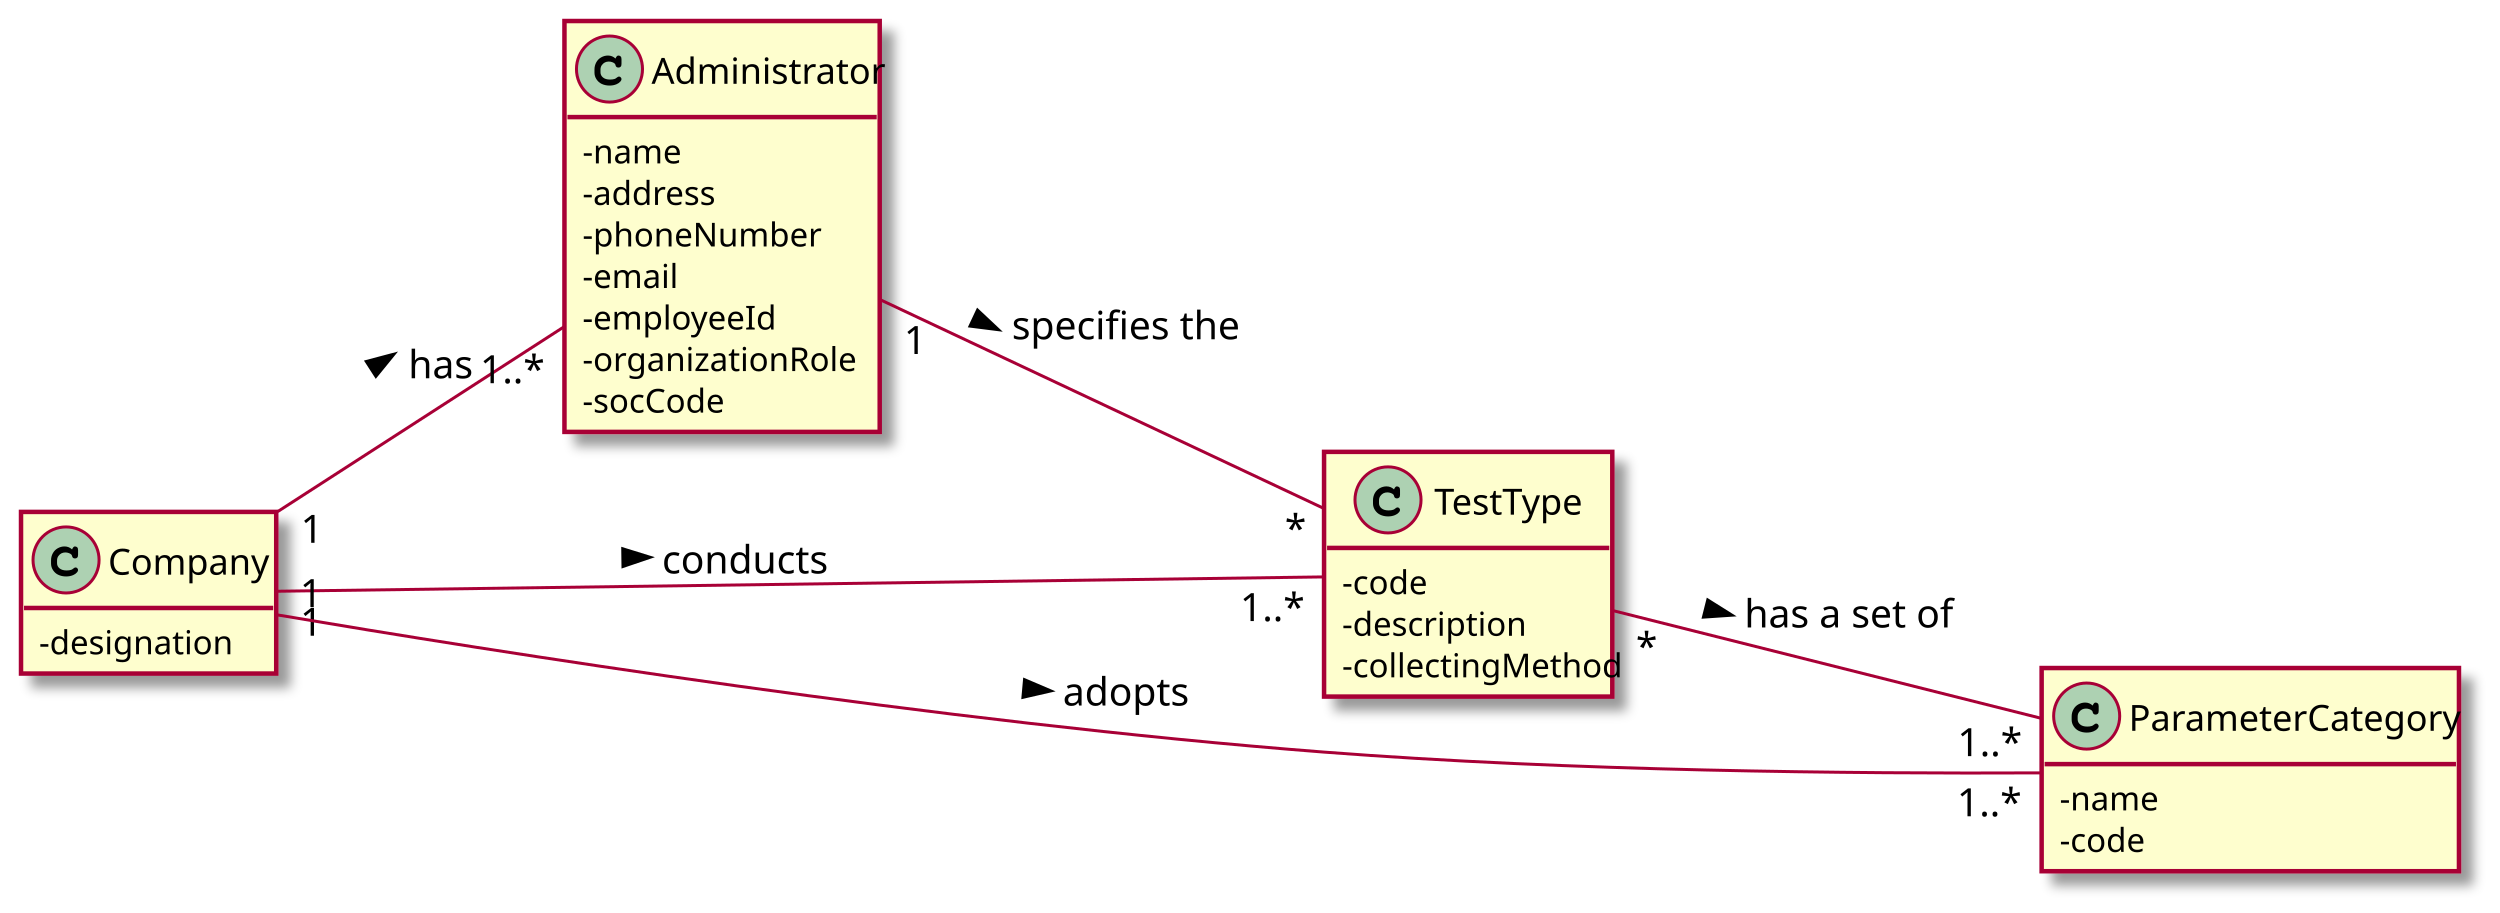
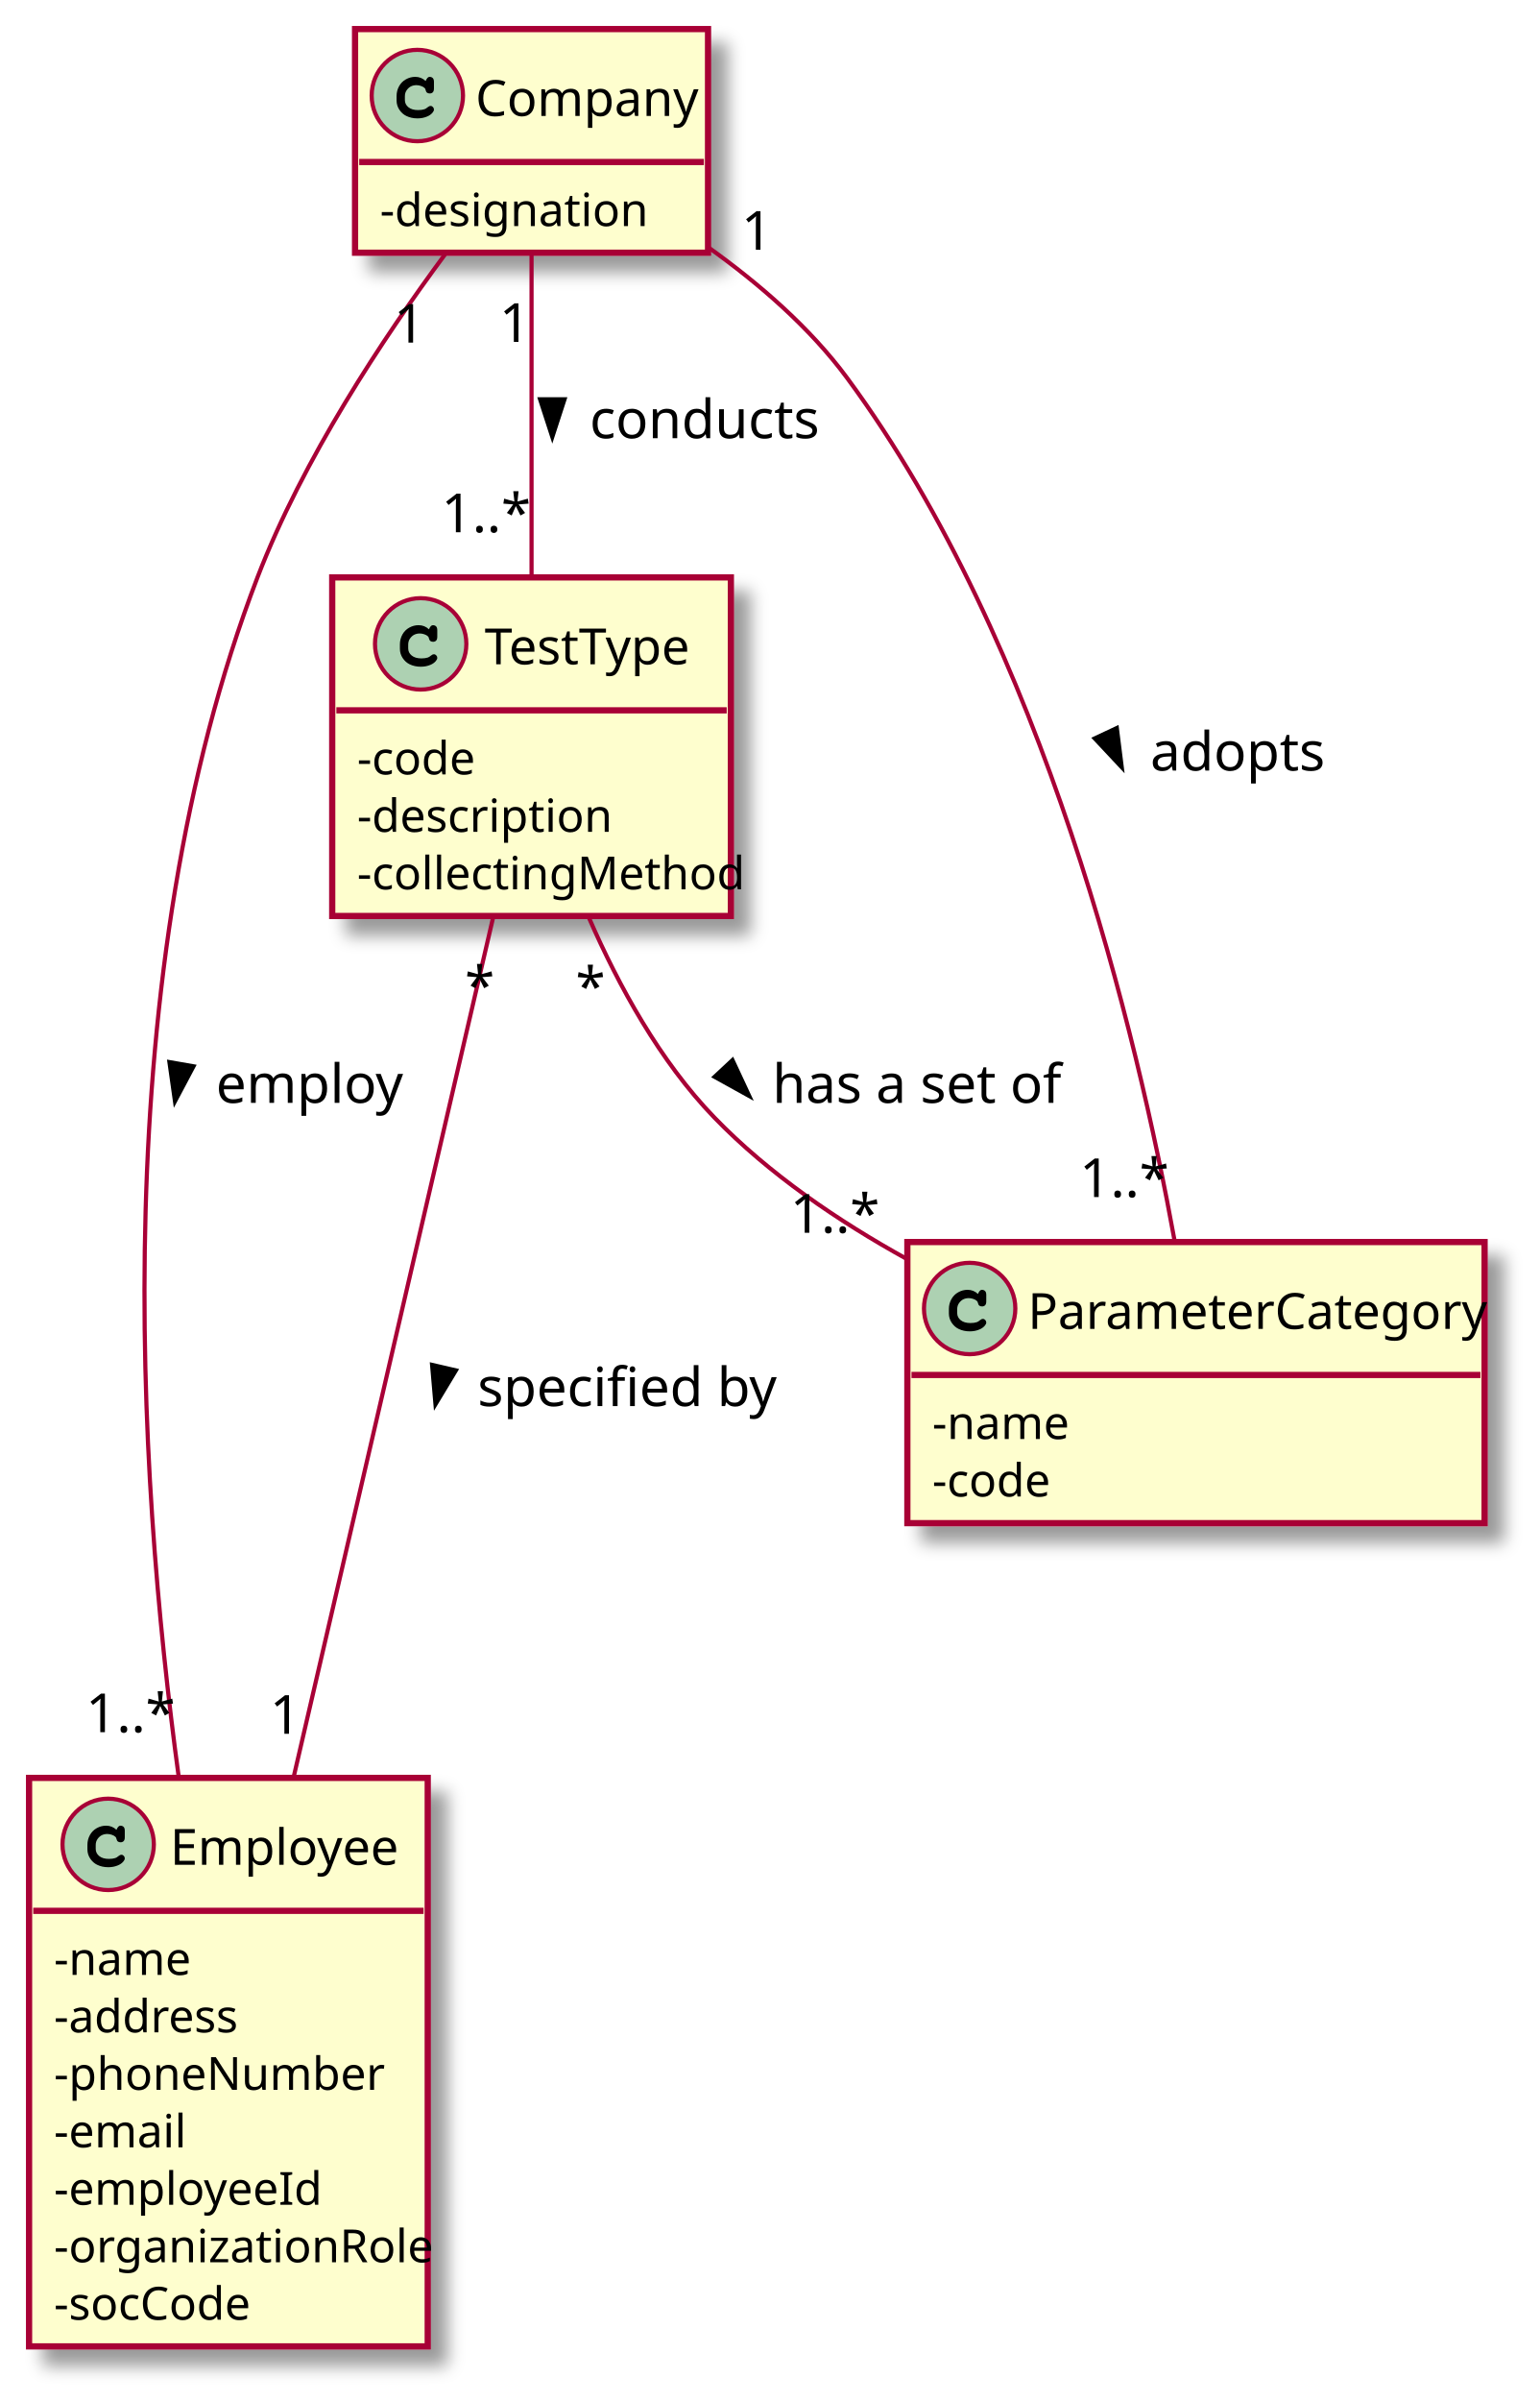
- <svg xmlns="http://www.w3.org/2000/svg" contentScriptType="application/ecmascript" contentStyleType="text/css" height="456px" preserveAspectRatio="none" style="width:1249px;height:456px;" version="1.1" viewBox="0 0 1249 456" width="1249.5px" zoomAndPan="magnify">
+ <svg xmlns="http://www.w3.org/2000/svg" contentScriptType="application/ecmascript" contentStyleType="text/css" height="867px" preserveAspectRatio="none" style="width:556px;height:867px;" version="1.1" viewBox="0 0 556 867" width="556.5px" zoomAndPan="magnify">
  <defs>
-     <filter height="300%" id="f11lqri7yedr7x" width="300%" x="-1" y="-1">
+     <filter height="300%" id="f18g5qzd1qqbgd" width="300%" x="-1" y="-1">
      <feGaussianBlur result="blurOut" stdDeviation="3.0" />
      <feColorMatrix in="blurOut" result="blurOut2" type="matrix" values="0 0 0 0 0 0 0 0 0 0 0 0 0 0 0 0 0 0 .4 0" />
      <feOffset dx="6.0" dy="6.0" in="blurOut2" result="blurOut3" />
      <feBlend in="SourceGraphic" in2="blurOut3" mode="normal" />
    </filter>
  </defs>
  <g>
-     <rect codeLine="5" fill="#FEFECE" filter="url(#f11lqri7yedr7x)" height="80.754" id="Company" style="stroke:#A80036;stroke-width:2.25;" width="127.5" x="10.5" y="255.75" />
-     <ellipse cx="33" cy="279.75" fill="#ADD1B2" rx="16.5" ry="16.5" style="stroke:#A80036;stroke-width:1.5;" />
-     <path d="M36,274.5 Q36.305,273.75 36.656,273.375 Q37.008,273 37.406,273 Q38.109,273 38.555,273.422 Q39,273.844 39,274.828 L39,277.172 Q39,278.156 38.578,278.578 Q38.156,279 37.5,279 Q36.914,279 36.539,278.742 Q36.164,278.484 36,277.805 Q35.93,277.336 35.672,277.078 Q35.203,276.586 34.359,276.305 Q33.516,276 32.672,276 Q31.617,276 30.727,276.422 Q29.859,276.844 29.18,277.781 Q28.5,278.719 28.5,280.008 L28.5,281.391 Q28.5,282.938 29.766,283.969 Q31.031,285 33.281,285 Q34.617,285 35.555,284.695 Q36.094,284.531 36.703,283.992 Q37.102,283.688 37.312,283.594 Q37.523,283.5 37.781,283.5 Q38.273,283.5 38.625,283.898 Q39,284.273 39,284.812 Q39,285.328 38.484,285.938 Q37.734,286.828 36.539,287.32 Q34.969,288 33.047,288 Q30.797,288 28.992,287.109 Q27.539,286.406 26.508,284.883 Q25.5,283.359 25.5,281.555 L25.5,279.914 Q25.5,278.039 26.391,276.398 Q27.305,274.758 28.875,273.891 Q30.469,273 32.25,273 Q33.328,273 34.266,273.375 Q35.203,273.75 36,274.5 Z " fill="#000000" />
-     <text fill="#000000" font-family="sans-serif" font-size="18" lengthAdjust="spacing" textLength="79.5" x="54" y="287.115">Company</text>
-     <line style="stroke:#A80036;stroke-width:2.25;" x1="12" x2="136.5" y1="303.75" y2="303.75" />
-     <text fill="#000000" font-family="sans-serif" font-size="16.5" lengthAdjust="spacing" textLength="88.5" x="19.5" y="326.878">-designation</text>
-     <rect codeLine="10" fill="#FEFECE" filter="url(#f11lqri7yedr7x)" height="205.277" id="Administrator" style="stroke:#A80036;stroke-width:2.25;" width="157.5" x="282" y="10.5" />
-     <ellipse cx="304.5" cy="34.5" fill="#ADD1B2" rx="16.5" ry="16.5" style="stroke:#A80036;stroke-width:1.5;" />
-     <path d="M307.5,29.25 Q307.805,28.5 308.156,28.125 Q308.508,27.75 308.906,27.75 Q309.609,27.75 310.055,28.172 Q310.5,28.594 310.5,29.578 L310.5,31.922 Q310.5,32.906 310.078,33.328 Q309.656,33.75 309,33.75 Q308.414,33.75 308.039,33.492 Q307.664,33.234 307.5,32.555 Q307.43,32.086 307.172,31.828 Q306.703,31.336 305.859,31.055 Q305.016,30.75 304.172,30.75 Q303.117,30.75 302.227,31.172 Q301.359,31.594 300.68,32.531 Q300,33.469 300,34.758 L300,36.141 Q300,37.688 301.266,38.719 Q302.531,39.75 304.781,39.75 Q306.117,39.75 307.055,39.445 Q307.594,39.281 308.203,38.742 Q308.602,38.438 308.812,38.344 Q309.023,38.25 309.281,38.25 Q309.773,38.25 310.125,38.648 Q310.5,39.023 310.5,39.562 Q310.5,40.078 309.984,40.688 Q309.234,41.578 308.039,42.07 Q306.469,42.75 304.547,42.75 Q302.297,42.75 300.492,41.859 Q299.039,41.156 298.008,39.633 Q297,38.109 297,36.305 L297,34.664 Q297,32.789 297.891,31.148 Q298.805,29.508 300.375,28.641 Q301.969,27.75 303.75,27.75 Q304.828,27.75 305.766,28.125 Q306.703,28.5 307.5,29.25 Z " fill="#000000" />
-     <text fill="#000000" font-family="sans-serif" font-size="18" lengthAdjust="spacing" textLength="109.5" x="325.5" y="41.865">Administrator</text>
-     <line style="stroke:#A80036;stroke-width:2.25;" x1="283.5" x2="438" y1="58.5" y2="58.5" />
-     <text fill="#000000" font-family="sans-serif" font-size="16.5" lengthAdjust="spacing" textLength="45" x="291" y="81.628">-name</text>
-     <text fill="#000000" font-family="sans-serif" font-size="16.5" lengthAdjust="spacing" textLength="66" x="291" y="102.382">-address</text>
-     <text fill="#000000" font-family="sans-serif" font-size="16.5" lengthAdjust="spacing" textLength="106.5" x="291" y="123.136">-phoneNumber</text>
-     <text fill="#000000" font-family="sans-serif" font-size="16.5" lengthAdjust="spacing" textLength="42" x="291" y="143.89">-email</text>
-     <text fill="#000000" font-family="sans-serif" font-size="16.5" lengthAdjust="spacing" textLength="87" x="291" y="164.644">-employeeId</text>
-     <text fill="#000000" font-family="sans-serif" font-size="16.5" lengthAdjust="spacing" textLength="126" x="291" y="185.398">-organizationRole</text>
-     <text fill="#000000" font-family="sans-serif" font-size="16.5" lengthAdjust="spacing" textLength="70.5" x="291" y="206.152">-socCode</text>
-     <rect codeLine="20" fill="#FEFECE" filter="url(#f11lqri7yedr7x)" height="122.262" id="TestType" style="stroke:#A80036;stroke-width:2.25;" width="144" x="661.5" y="225.75" />
-     <ellipse cx="693.45" cy="249.75" fill="#ADD1B2" rx="16.5" ry="16.5" style="stroke:#A80036;stroke-width:1.5;" />
-     <path d="M696.45,244.5 Q696.755,243.75 697.106,243.375 Q697.458,243 697.856,243 Q698.559,243 699.005,243.422 Q699.45,243.844 699.45,244.828 L699.45,247.172 Q699.45,248.156 699.028,248.578 Q698.606,249 697.95,249 Q697.364,249 696.989,248.742 Q696.614,248.484 696.45,247.805 Q696.38,247.336 696.122,247.078 Q695.653,246.586 694.809,246.305 Q693.966,246 693.122,246 Q692.067,246 691.177,246.422 Q690.309,246.844 689.63,247.781 Q688.95,248.719 688.95,250.008 L688.95,251.391 Q688.95,252.938 690.216,253.969 Q691.481,255 693.731,255 Q695.067,255 696.005,254.695 Q696.544,254.531 697.153,253.992 Q697.552,253.688 697.763,253.594 Q697.973,253.5 698.231,253.5 Q698.723,253.5 699.075,253.898 Q699.45,254.273 699.45,254.812 Q699.45,255.328 698.934,255.938 Q698.184,256.828 696.989,257.32 Q695.419,258 693.497,258 Q691.247,258 689.442,257.109 Q687.989,256.406 686.958,254.883 Q685.95,253.359 685.95,251.555 L685.95,249.914 Q685.95,248.039 686.841,246.398 Q687.755,244.758 689.325,243.891 Q690.919,243 692.7,243 Q693.778,243 694.716,243.375 Q695.653,243.75 696.45,244.5 Z " fill="#000000" />
-     <text fill="#000000" font-family="sans-serif" font-size="18" lengthAdjust="spacing" textLength="75" x="716.55" y="257.115">TestType</text>
-     <line style="stroke:#A80036;stroke-width:2.25;" x1="663" x2="804" y1="273.75" y2="273.75" />
-     <text fill="#000000" font-family="sans-serif" font-size="16.5" lengthAdjust="spacing" textLength="42" x="670.5" y="296.878">-code</text>
-     <text fill="#000000" font-family="sans-serif" font-size="16.5" lengthAdjust="spacing" textLength="85.5" x="670.5" y="317.632">-description</text>
-     <text fill="#000000" font-family="sans-serif" font-size="16.5" lengthAdjust="spacing" textLength="126" x="670.5" y="338.386">-collectingMethod</text>
-     <rect codeLine="27" fill="#FEFECE" filter="url(#f11lqri7yedr7x)" height="101.508" id="ParameterCategory" style="stroke:#A80036;stroke-width:2.25;" width="208.5" x="1020" y="333.75" />
-     <ellipse cx="1042.5" cy="357.75" fill="#ADD1B2" rx="16.5" ry="16.5" style="stroke:#A80036;stroke-width:1.5;" />
-     <path d="M1045.5,352.5 Q1045.805,351.75 1046.156,351.375 Q1046.508,351 1046.906,351 Q1047.609,351 1048.055,351.422 Q1048.5,351.844 1048.5,352.828 L1048.5,355.172 Q1048.5,356.156 1048.078,356.578 Q1047.656,357 1047,357 Q1046.414,357 1046.039,356.742 Q1045.664,356.484 1045.5,355.805 Q1045.43,355.336 1045.172,355.078 Q1044.703,354.586 1043.859,354.305 Q1043.016,354 1042.172,354 Q1041.117,354 1040.227,354.422 Q1039.359,354.844 1038.68,355.781 Q1038,356.719 1038,358.008 L1038,359.391 Q1038,360.938 1039.266,361.969 Q1040.531,363 1042.781,363 Q1044.117,363 1045.055,362.695 Q1045.594,362.531 1046.203,361.992 Q1046.602,361.688 1046.812,361.594 Q1047.023,361.5 1047.281,361.5 Q1047.773,361.5 1048.125,361.898 Q1048.5,362.273 1048.5,362.812 Q1048.5,363.328 1047.984,363.938 Q1047.234,364.828 1046.039,365.32 Q1044.469,366 1042.547,366 Q1040.297,366 1038.492,365.109 Q1037.039,364.406 1036.008,362.883 Q1035,361.359 1035,359.555 L1035,357.914 Q1035,356.039 1035.891,354.398 Q1036.805,352.758 1038.375,351.891 Q1039.969,351 1041.75,351 Q1042.828,351 1043.766,351.375 Q1044.703,351.75 1045.5,352.5 Z " fill="#000000" />
-     <text fill="#000000" font-family="sans-serif" font-size="18" lengthAdjust="spacing" textLength="160.5" x="1063.5" y="365.115">ParameterCategory</text>
-     <line style="stroke:#A80036;stroke-width:2.25;" x1="1021.5" x2="1227" y1="381.75" y2="381.75" />
-     <text fill="#000000" font-family="sans-serif" font-size="16.5" lengthAdjust="spacing" textLength="45" x="1029" y="404.878">-name</text>
-     <text fill="#000000" font-family="sans-serif" font-size="16.5" lengthAdjust="spacing" textLength="42" x="1029" y="425.632">-code</text>
-     <path codeLine="33" d="M138.675,255.63 C180.915,228.36 236.865,192.255 281.85,163.215 " fill="none" id="Company-Administrator" style="stroke:#A80036;stroke-width:1.5;" />
-     <polygon fill="#000000" points="196.801,176.946,183.011,180.6,187.793,188.008,196.801,176.946" style="stroke:#000000;stroke-width:1.5;" />
-     <text fill="#000000" font-family="sans-serif" font-size="19.5" lengthAdjust="spacing" textLength="31.5" x="204" y="188.993">has</text>
-     <text fill="#000000" font-family="sans-serif" font-size="19.5" lengthAdjust="spacing" textLength="10.5" x="150.215" y="271.197">1</text>
-     <text fill="#000000" font-family="sans-serif" font-size="19.5" lengthAdjust="spacing" textLength="30" x="239.819" y="191.445">1..*</text>
-     <path codeLine="34" d="M138.075,295.395 C260.625,293.715 532.17,289.995 661.23,288.225 " fill="none" id="Company-TestType" style="stroke:#A80036;stroke-width:1.5;" />
-     <polygon fill="#000000" points="324.749,278.411,311.123,274.189,311.243,283.005,324.749,278.411" style="stroke:#000000;stroke-width:1.5;" />
-     <text fill="#000000" font-family="sans-serif" font-size="19.5" lengthAdjust="spacing" textLength="79.5" x="330.75" y="286.493">conducts</text>
-     <text fill="#000000" font-family="sans-serif" font-size="19.5" lengthAdjust="spacing" textLength="10.5" x="149.947" y="317.62">1</text>
-     <text fill="#000000" font-family="sans-serif" font-size="19.5" lengthAdjust="spacing" textLength="30" x="619.503" y="310.296">1..*</text>
-     <path codeLine="35" d="M138.345,307.17 C245.205,325.26 469.905,360.93 661.5,375.75 C784.47,385.26 926.415,386.595 1020,386.13 " fill="none" id="Company-ParameterCategory" style="stroke:#A80036;stroke-width:1.5;" />
-     <polygon fill="#000000" points="524.97,345.183,511.85,339.582,511.063,348.363,524.97,345.183" style="stroke:#000000;stroke-width:1.5;" />
-     <text fill="#000000" font-family="sans-serif" font-size="19.5" lengthAdjust="spacing" textLength="58.5" x="531" y="352.493">adopts</text>
-     <text fill="#000000" font-family="sans-serif" font-size="19.5" lengthAdjust="spacing" textLength="10.5" x="149.83" y="303.298">1</text>
-     <text fill="#000000" font-family="sans-serif" font-size="19.5" lengthAdjust="spacing" textLength="30" x="977.702" y="407.805">1..*</text>
-     <path codeLine="36" d="M439.755,149.73 C505.2,180.525 598.095,224.235 661.47,254.055 " fill="none" id="Administrator-TestType" style="stroke:#A80036;stroke-width:1.5;" />
-     <polygon fill="#000000" points="498.786,164.707,488.387,154.941,484.633,162.919,498.786,164.707" style="stroke:#000000;stroke-width:1.5;" />
-     <text fill="#000000" font-family="sans-serif" font-size="19.5" lengthAdjust="spacing" textLength="109.5" x="505.5" y="169.493">specifies the</text>
-     <text fill="#000000" font-family="sans-serif" font-size="19.5" lengthAdjust="spacing" textLength="10.5" x="451.603" y="176.843">1</text>
-     <text fill="#000000" font-family="sans-serif" font-size="19.5" lengthAdjust="spacing" textLength="7.5" x="641.893" y="271.021">*</text>
-     <path codeLine="37" d="M805.665,305.025 C865.515,320.07 952.125,341.85 1019.7,358.845 " fill="none" id="TestType-ParameterCategory" style="stroke:#A80036;stroke-width:1.5;" />
-     <polygon fill="#000000" points="865.274,307.343,853.191,299.759,851.04,308.309,865.274,307.343" style="stroke:#000000;stroke-width:1.5;" />
-     <text fill="#000000" font-family="sans-serif" font-size="19.5" lengthAdjust="spacing" textLength="102" x="871.5" y="313.493">has a set of</text>
-     <text fill="#000000" font-family="sans-serif" font-size="19.5" lengthAdjust="spacing" textLength="7.5" x="817.289" y="329.924">*</text>
-     <text fill="#000000" font-family="sans-serif" font-size="19.5" lengthAdjust="spacing" textLength="30" x="977.932" y="377.769">1..*</text>
+     <rect codeLine="5" fill="#FEFECE" filter="url(#f18g5qzd1qqbgd)" height="80.754" id="Company" style="stroke:#A80036;stroke-width:2.25;" width="127.5" x="128.25" y="10.5" />
+     <ellipse cx="150.75" cy="34.5" fill="#ADD1B2" rx="16.5" ry="16.5" style="stroke:#A80036;stroke-width:1.5;" />
+     <path d="M153.75,29.25 Q154.055,28.5 154.406,28.125 Q154.758,27.75 155.156,27.75 Q155.859,27.75 156.305,28.172 Q156.75,28.594 156.75,29.578 L156.75,31.922 Q156.75,32.906 156.328,33.328 Q155.906,33.75 155.25,33.75 Q154.664,33.75 154.289,33.492 Q153.914,33.234 153.75,32.555 Q153.68,32.086 153.422,31.828 Q152.953,31.336 152.109,31.055 Q151.266,30.75 150.422,30.75 Q149.367,30.75 148.477,31.172 Q147.609,31.594 146.93,32.531 Q146.25,33.469 146.25,34.758 L146.25,36.141 Q146.25,37.688 147.516,38.719 Q148.781,39.75 151.031,39.75 Q152.367,39.75 153.305,39.445 Q153.844,39.281 154.453,38.742 Q154.852,38.438 155.062,38.344 Q155.273,38.25 155.531,38.25 Q156.023,38.25 156.375,38.648 Q156.75,39.023 156.75,39.562 Q156.75,40.078 156.234,40.688 Q155.484,41.578 154.289,42.07 Q152.719,42.75 150.797,42.75 Q148.547,42.75 146.742,41.859 Q145.289,41.156 144.258,39.633 Q143.25,38.109 143.25,36.305 L143.25,34.664 Q143.25,32.789 144.141,31.148 Q145.055,29.508 146.625,28.641 Q148.219,27.75 150,27.75 Q151.078,27.75 152.016,28.125 Q152.953,28.5 153.75,29.25 Z " fill="#000000" />
+     <text fill="#000000" font-family="sans-serif" font-size="18" lengthAdjust="spacing" textLength="79.5" x="171.75" y="41.865">Company</text>
+     <line style="stroke:#A80036;stroke-width:2.25;" x1="129.75" x2="254.25" y1="58.5" y2="58.5" />
+     <text fill="#000000" font-family="sans-serif" font-size="16.5" lengthAdjust="spacing" textLength="88.5" x="137.25" y="81.628">-designation</text>
+     <rect codeLine="10" fill="#FEFECE" filter="url(#f18g5qzd1qqbgd)" height="205.277" id="Employee" style="stroke:#A80036;stroke-width:2.25;" width="144" x="10.5" y="642" />
+     <ellipse cx="39.075" cy="666" fill="#ADD1B2" rx="16.5" ry="16.5" style="stroke:#A80036;stroke-width:1.5;" />
+     <path d="M42.075,660.75 Q42.38,660 42.731,659.625 Q43.083,659.25 43.481,659.25 Q44.184,659.25 44.63,659.672 Q45.075,660.094 45.075,661.078 L45.075,663.422 Q45.075,664.406 44.653,664.828 Q44.231,665.25 43.575,665.25 Q42.989,665.25 42.614,664.992 Q42.239,664.734 42.075,664.055 Q42.005,663.586 41.747,663.328 Q41.278,662.836 40.434,662.555 Q39.591,662.25 38.747,662.25 Q37.692,662.25 36.802,662.672 Q35.934,663.094 35.255,664.031 Q34.575,664.969 34.575,666.258 L34.575,667.641 Q34.575,669.188 35.841,670.219 Q37.106,671.25 39.356,671.25 Q40.692,671.25 41.63,670.945 Q42.169,670.781 42.778,670.242 Q43.177,669.938 43.388,669.844 Q43.598,669.75 43.856,669.75 Q44.348,669.75 44.7,670.148 Q45.075,670.523 45.075,671.062 Q45.075,671.578 44.559,672.188 Q43.809,673.078 42.614,673.57 Q41.044,674.25 39.122,674.25 Q36.872,674.25 35.067,673.359 Q33.614,672.656 32.583,671.133 Q31.575,669.609 31.575,667.805 L31.575,666.164 Q31.575,664.289 32.466,662.648 Q33.38,661.008 34.95,660.141 Q36.544,659.25 38.325,659.25 Q39.403,659.25 40.341,659.625 Q41.278,660 42.075,660.75 Z " fill="#000000" />
+     <text fill="#000000" font-family="sans-serif" font-size="18" lengthAdjust="spacing" textLength="82.5" x="61.425" y="673.365">Employee</text>
+     <line style="stroke:#A80036;stroke-width:2.25;" x1="12" x2="153" y1="690" y2="690" />
+     <text fill="#000000" font-family="sans-serif" font-size="16.5" lengthAdjust="spacing" textLength="45" x="19.5" y="713.128">-name</text>
+     <text fill="#000000" font-family="sans-serif" font-size="16.5" lengthAdjust="spacing" textLength="66" x="19.5" y="733.882">-address</text>
+     <text fill="#000000" font-family="sans-serif" font-size="16.5" lengthAdjust="spacing" textLength="106.5" x="19.5" y="754.636">-phoneNumber</text>
+     <text fill="#000000" font-family="sans-serif" font-size="16.5" lengthAdjust="spacing" textLength="42" x="19.5" y="775.39">-email</text>
+     <text fill="#000000" font-family="sans-serif" font-size="16.5" lengthAdjust="spacing" textLength="87" x="19.5" y="796.144">-employeeId</text>
+     <text fill="#000000" font-family="sans-serif" font-size="16.5" lengthAdjust="spacing" textLength="126" x="19.5" y="816.898">-organizationRole</text>
+     <text fill="#000000" font-family="sans-serif" font-size="16.5" lengthAdjust="spacing" textLength="70.5" x="19.5" y="837.652">-socCode</text>
+     <rect codeLine="20" fill="#FEFECE" filter="url(#f18g5qzd1qqbgd)" height="122.262" id="TestType" style="stroke:#A80036;stroke-width:2.25;" width="144" x="120" y="208.5" />
+     <ellipse cx="151.95" cy="232.5" fill="#ADD1B2" rx="16.5" ry="16.5" style="stroke:#A80036;stroke-width:1.5;" />
+     <path d="M154.95,227.25 Q155.255,226.5 155.606,226.125 Q155.958,225.75 156.356,225.75 Q157.059,225.75 157.505,226.172 Q157.95,226.594 157.95,227.578 L157.95,229.922 Q157.95,230.906 157.528,231.328 Q157.106,231.75 156.45,231.75 Q155.864,231.75 155.489,231.492 Q155.114,231.234 154.95,230.555 Q154.88,230.086 154.622,229.828 Q154.153,229.336 153.309,229.055 Q152.466,228.75 151.622,228.75 Q150.567,228.75 149.677,229.172 Q148.809,229.594 148.13,230.531 Q147.45,231.469 147.45,232.758 L147.45,234.141 Q147.45,235.688 148.716,236.719 Q149.981,237.75 152.231,237.75 Q153.567,237.75 154.505,237.445 Q155.044,237.281 155.653,236.742 Q156.052,236.438 156.262,236.344 Q156.473,236.25 156.731,236.25 Q157.223,236.25 157.575,236.648 Q157.95,237.023 157.95,237.562 Q157.95,238.078 157.434,238.688 Q156.684,239.578 155.489,240.07 Q153.919,240.75 151.997,240.75 Q149.747,240.75 147.942,239.859 Q146.489,239.156 145.458,237.633 Q144.45,236.109 144.45,234.305 L144.45,232.664 Q144.45,230.789 145.341,229.148 Q146.255,227.508 147.825,226.641 Q149.419,225.75 151.2,225.75 Q152.278,225.75 153.216,226.125 Q154.153,226.5 154.95,227.25 Z " fill="#000000" />
+     <text fill="#000000" font-family="sans-serif" font-size="18" lengthAdjust="spacing" textLength="75" x="175.05" y="239.865">TestType</text>
+     <line style="stroke:#A80036;stroke-width:2.25;" x1="121.5" x2="262.5" y1="256.5" y2="256.5" />
+     <text fill="#000000" font-family="sans-serif" font-size="16.5" lengthAdjust="spacing" textLength="42" x="129" y="279.628">-code</text>
+     <text fill="#000000" font-family="sans-serif" font-size="16.5" lengthAdjust="spacing" textLength="85.5" x="129" y="300.382">-description</text>
+     <text fill="#000000" font-family="sans-serif" font-size="16.5" lengthAdjust="spacing" textLength="126" x="129" y="321.136">-collectingMethod</text>
+     <rect codeLine="27" fill="#FEFECE" filter="url(#f18g5qzd1qqbgd)" height="101.508" id="ParameterCategory" style="stroke:#A80036;stroke-width:2.25;" width="208.5" x="327.75" y="448.5" />
+     <ellipse cx="350.25" cy="472.5" fill="#ADD1B2" rx="16.5" ry="16.5" style="stroke:#A80036;stroke-width:1.5;" />
+     <path d="M353.25,467.25 Q353.555,466.5 353.906,466.125 Q354.258,465.75 354.656,465.75 Q355.359,465.75 355.805,466.172 Q356.25,466.594 356.25,467.578 L356.25,469.922 Q356.25,470.906 355.828,471.328 Q355.406,471.75 354.75,471.75 Q354.164,471.75 353.789,471.492 Q353.414,471.234 353.25,470.555 Q353.18,470.086 352.922,469.828 Q352.453,469.336 351.609,469.055 Q350.766,468.75 349.922,468.75 Q348.867,468.75 347.977,469.172 Q347.109,469.594 346.43,470.531 Q345.75,471.469 345.75,472.758 L345.75,474.141 Q345.75,475.688 347.016,476.719 Q348.281,477.75 350.531,477.75 Q351.867,477.75 352.805,477.445 Q353.344,477.281 353.953,476.742 Q354.352,476.438 354.562,476.344 Q354.773,476.25 355.031,476.25 Q355.523,476.25 355.875,476.648 Q356.25,477.023 356.25,477.562 Q356.25,478.078 355.734,478.688 Q354.984,479.578 353.789,480.07 Q352.219,480.75 350.297,480.75 Q348.047,480.75 346.242,479.859 Q344.789,479.156 343.758,477.633 Q342.75,476.109 342.75,474.305 L342.75,472.664 Q342.75,470.789 343.641,469.148 Q344.555,467.508 346.125,466.641 Q347.719,465.75 349.5,465.75 Q350.578,465.75 351.516,466.125 Q352.453,466.5 353.25,467.25 Z " fill="#000000" />
+     <text fill="#000000" font-family="sans-serif" font-size="18" lengthAdjust="spacing" textLength="160.5" x="371.25" y="479.865">ParameterCategory</text>
+     <line style="stroke:#A80036;stroke-width:2.25;" x1="329.25" x2="534.75" y1="496.5" y2="496.5" />
+     <text fill="#000000" font-family="sans-serif" font-size="16.5" lengthAdjust="spacing" textLength="45" x="336.75" y="519.628">-name</text>
+     <text fill="#000000" font-family="sans-serif" font-size="16.5" lengthAdjust="spacing" textLength="42" x="336.75" y="540.382">-code</text>
+     <path codeLine="33" d="M160.77,91.83 C138.405,122.025 109.455,165.675 93,208.5 C38.22,351.09 49.515,531.225 64.575,641.79 " fill="none" id="Company-Employee" style="stroke:#A80036;stroke-width:1.5;" />
+     <polygon fill="#000000" points="63.208,397.651,69.888,385.046,61.203,383.527,63.208,397.651" style="stroke:#000000;stroke-width:1.5;" />
+     <text fill="#000000" font-family="sans-serif" font-size="19.5" lengthAdjust="spacing" textLength="63" x="78" y="398.243">employ</text>
+     <text fill="#000000" font-family="sans-serif" font-size="19.5" lengthAdjust="spacing" textLength="10.5" x="142.29" y="123.714">1</text>
+     <text fill="#000000" font-family="sans-serif" font-size="19.5" lengthAdjust="spacing" textLength="30" x="30.974" y="625.5">1..*</text>
+     <path codeLine="34" d="M192,91.62 C192,124.2 192,171.135 192,208.47 " fill="none" id="Company-TestType" style="stroke:#A80036;stroke-width:1.5;" />
+     <polygon fill="#000000" points="199.5,157.764,203.908,144.196,195.092,144.196,199.5,157.764" style="stroke:#000000;stroke-width:1.5;" />
+     <text fill="#000000" font-family="sans-serif" font-size="19.5" lengthAdjust="spacing" textLength="79.5" x="213" y="158.243">conducts</text>
+     <text fill="#000000" font-family="sans-serif" font-size="19.5" lengthAdjust="spacing" textLength="10.5" x="180.352" y="123.458">1</text>
+     <text fill="#000000" font-family="sans-serif" font-size="19.5" lengthAdjust="spacing" textLength="30" x="159.422" y="192.184">1..*</text>
+     <path codeLine="35" d="M255.885,89.34 C274.08,102.33 292.575,118.305 306,136.5 C377.415,233.31 410.835,373.935 424.275,448.02 " fill="none" id="Company-ParameterCategory" style="stroke:#A80036;stroke-width:1.5;" />
+     <polygon fill="#000000" points="405.187,277.053,403.412,262.898,395.431,266.645,405.187,277.053" style="stroke:#000000;stroke-width:1.5;" />
+     <text fill="#000000" font-family="sans-serif" font-size="19.5" lengthAdjust="spacing" textLength="58.5" x="415.5" y="278.243">adopts</text>
+     <text fill="#000000" font-family="sans-serif" font-size="19.5" lengthAdjust="spacing" textLength="10.5" x="267.768" y="90.176">1</text>
+     <text fill="#000000" font-family="sans-serif" font-size="19.5" lengthAdjust="spacing" textLength="30" x="389.943" y="432.259">1..*</text>
+     <path codeLine="36" d="M178.02,331.725 C159.885,409.845 127.995,547.275 106.08,641.655 " fill="none" id="TestType-Employee" style="stroke:#A80036;stroke-width:1.5;" />
+     <polygon fill="#000000" points="157.304,507.069,164.666,494.85,156.078,492.856,157.304,507.069" style="stroke:#000000;stroke-width:1.5;" />
+     <text fill="#000000" font-family="sans-serif" font-size="19.5" lengthAdjust="spacing" textLength="103.5" x="172.5" y="507.743">specified by</text>
+     <text fill="#000000" font-family="sans-serif" font-size="19.5" lengthAdjust="spacing" textLength="7.5" x="167.916" y="362.889">*</text>
+     <text fill="#000000" font-family="sans-serif" font-size="19.5" lengthAdjust="spacing" textLength="10.5" x="97.47" y="626.067">1</text>
+     <path codeLine="37" d="M212.805,331.56 C223.47,356.01 238.41,383.235 258,403.5 C277.71,423.885 302.79,440.955 327.72,454.71 " fill="none" id="TestType-ParameterCategory" style="stroke:#A80036;stroke-width:1.5;" />
+     <polygon fill="#000000" points="270.617,395.747,264.584,382.82,258.137,388.835,270.617,395.747" style="stroke:#000000;stroke-width:1.5;" />
+     <text fill="#000000" font-family="sans-serif" font-size="19.5" lengthAdjust="spacing" textLength="102" x="279" y="398.243">has a set of</text>
+     <text fill="#000000" font-family="sans-serif" font-size="19.5" lengthAdjust="spacing" textLength="7.5" x="207.917" y="363.163">*</text>
+     <text fill="#000000" font-family="sans-serif" font-size="19.5" lengthAdjust="spacing" textLength="30" x="285.419" y="445.149">1..*</text>
  </g>
</svg>
